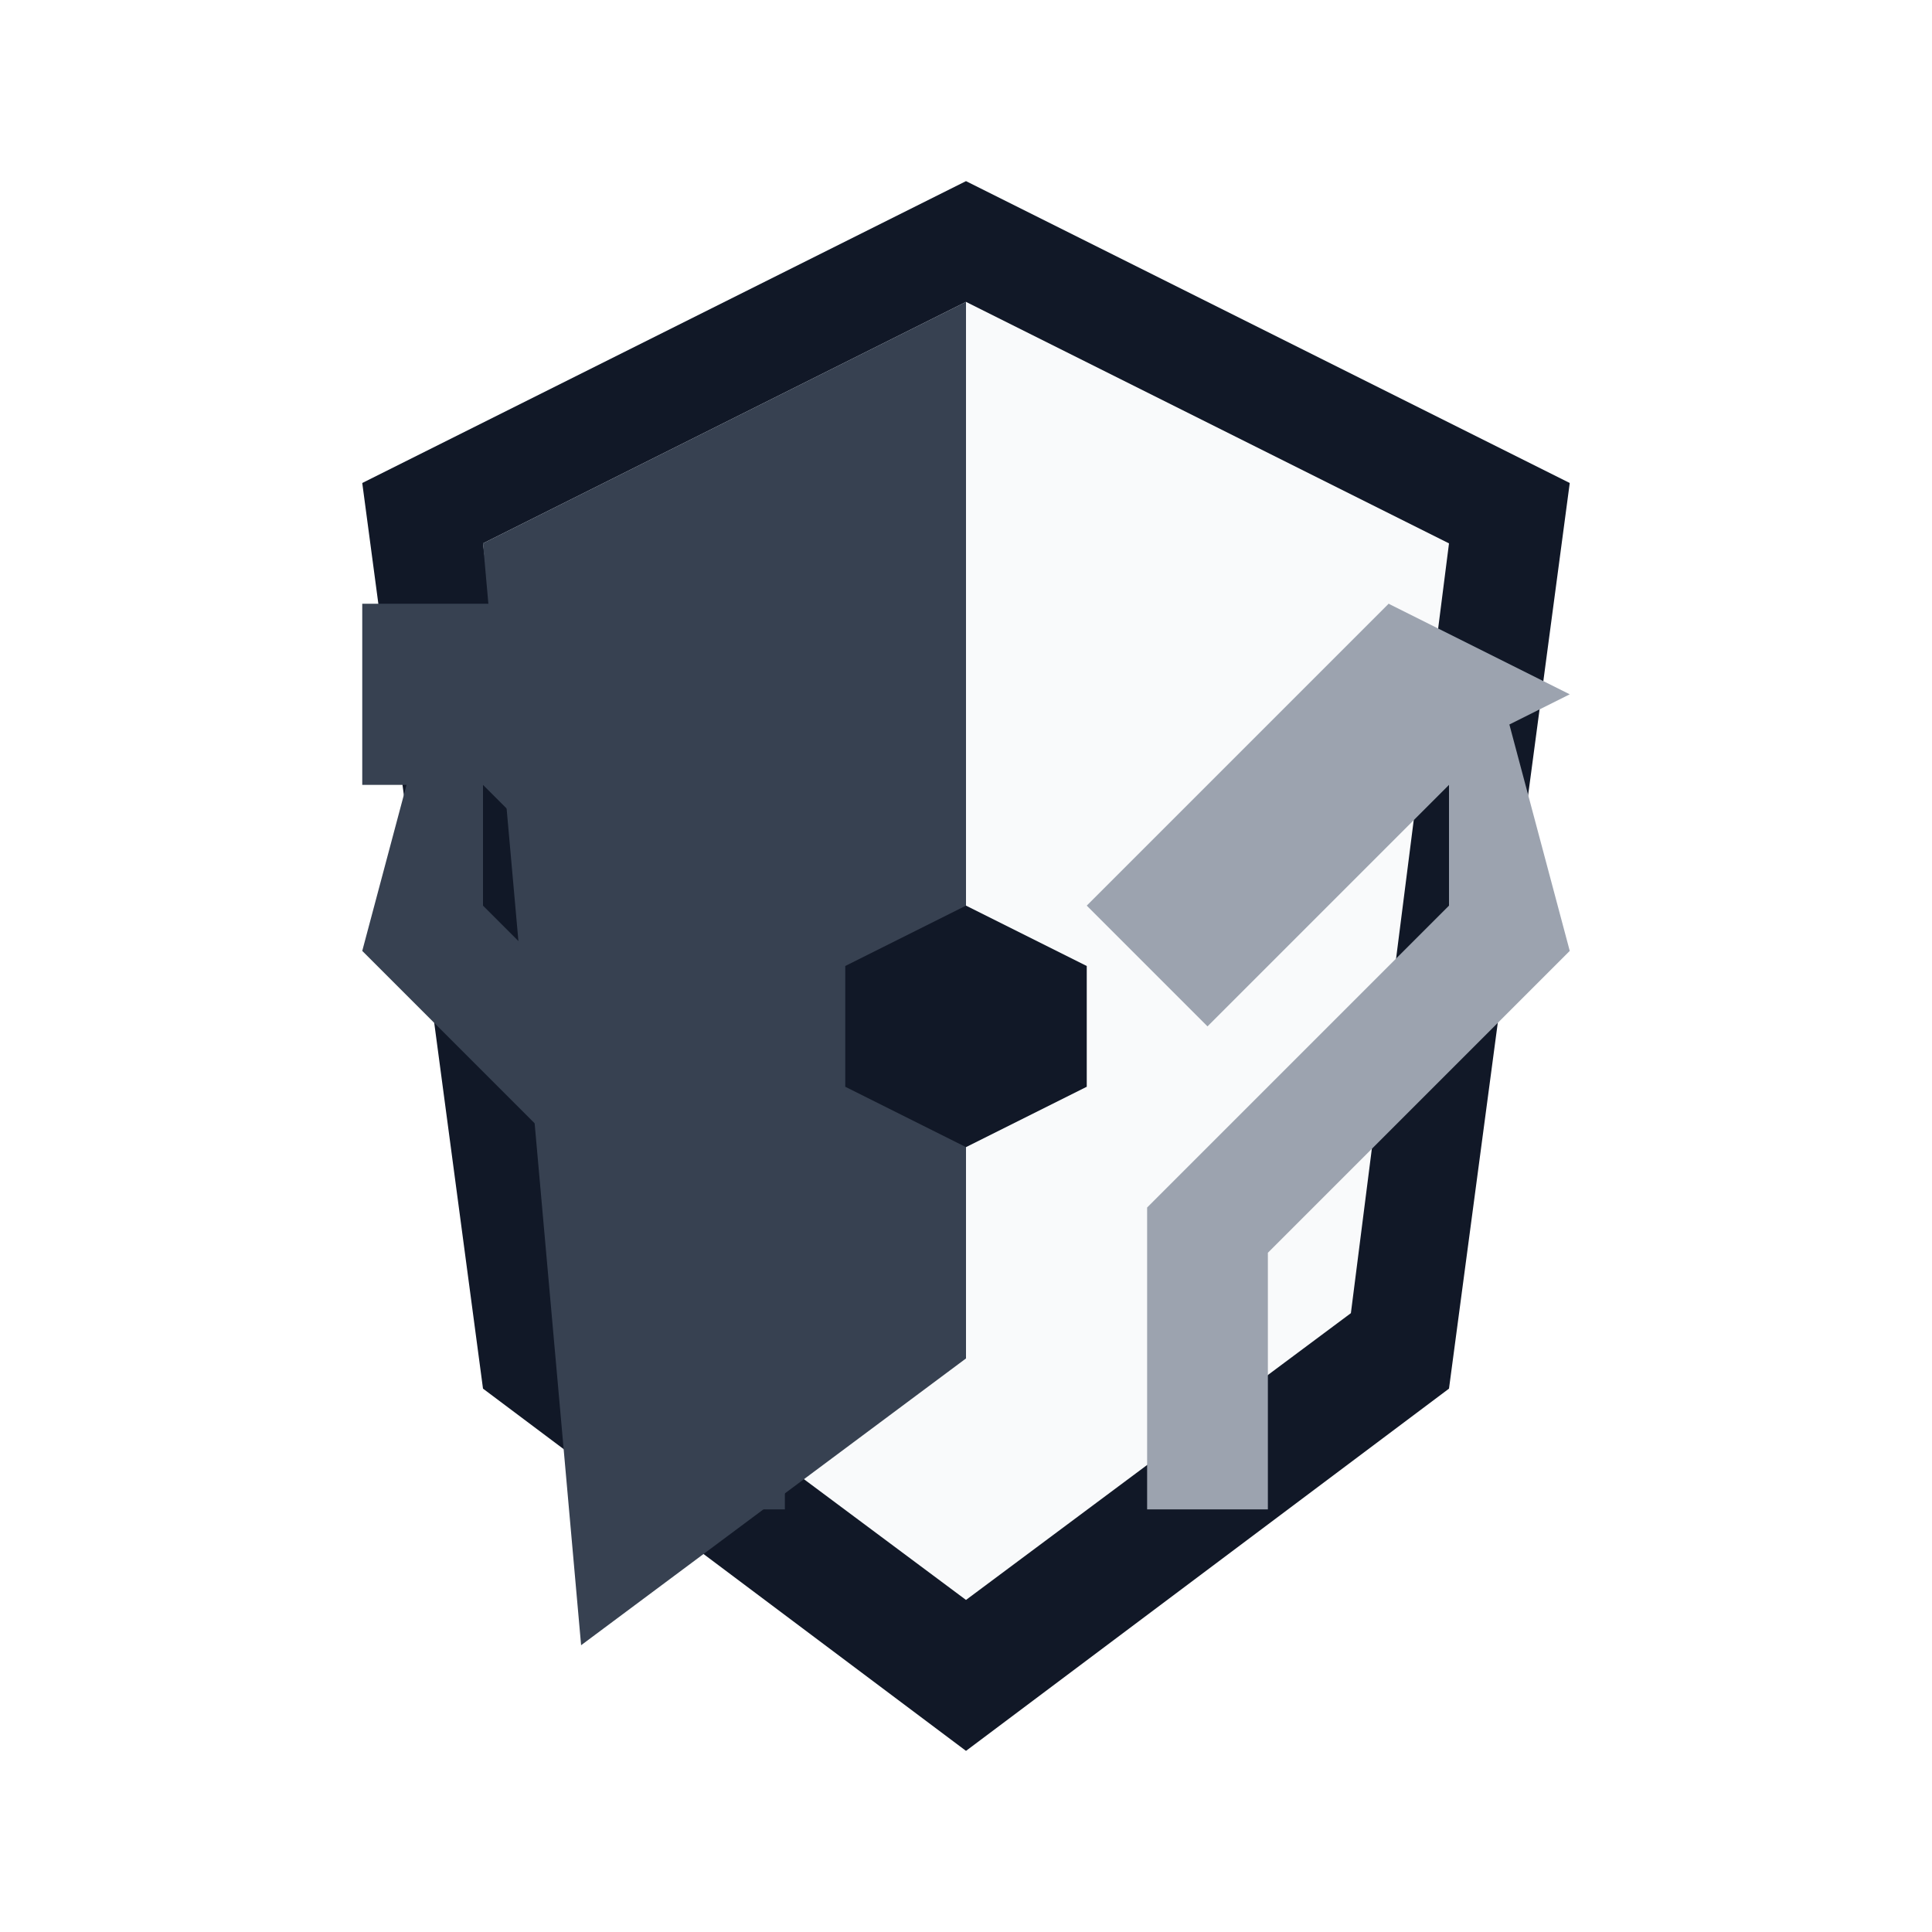
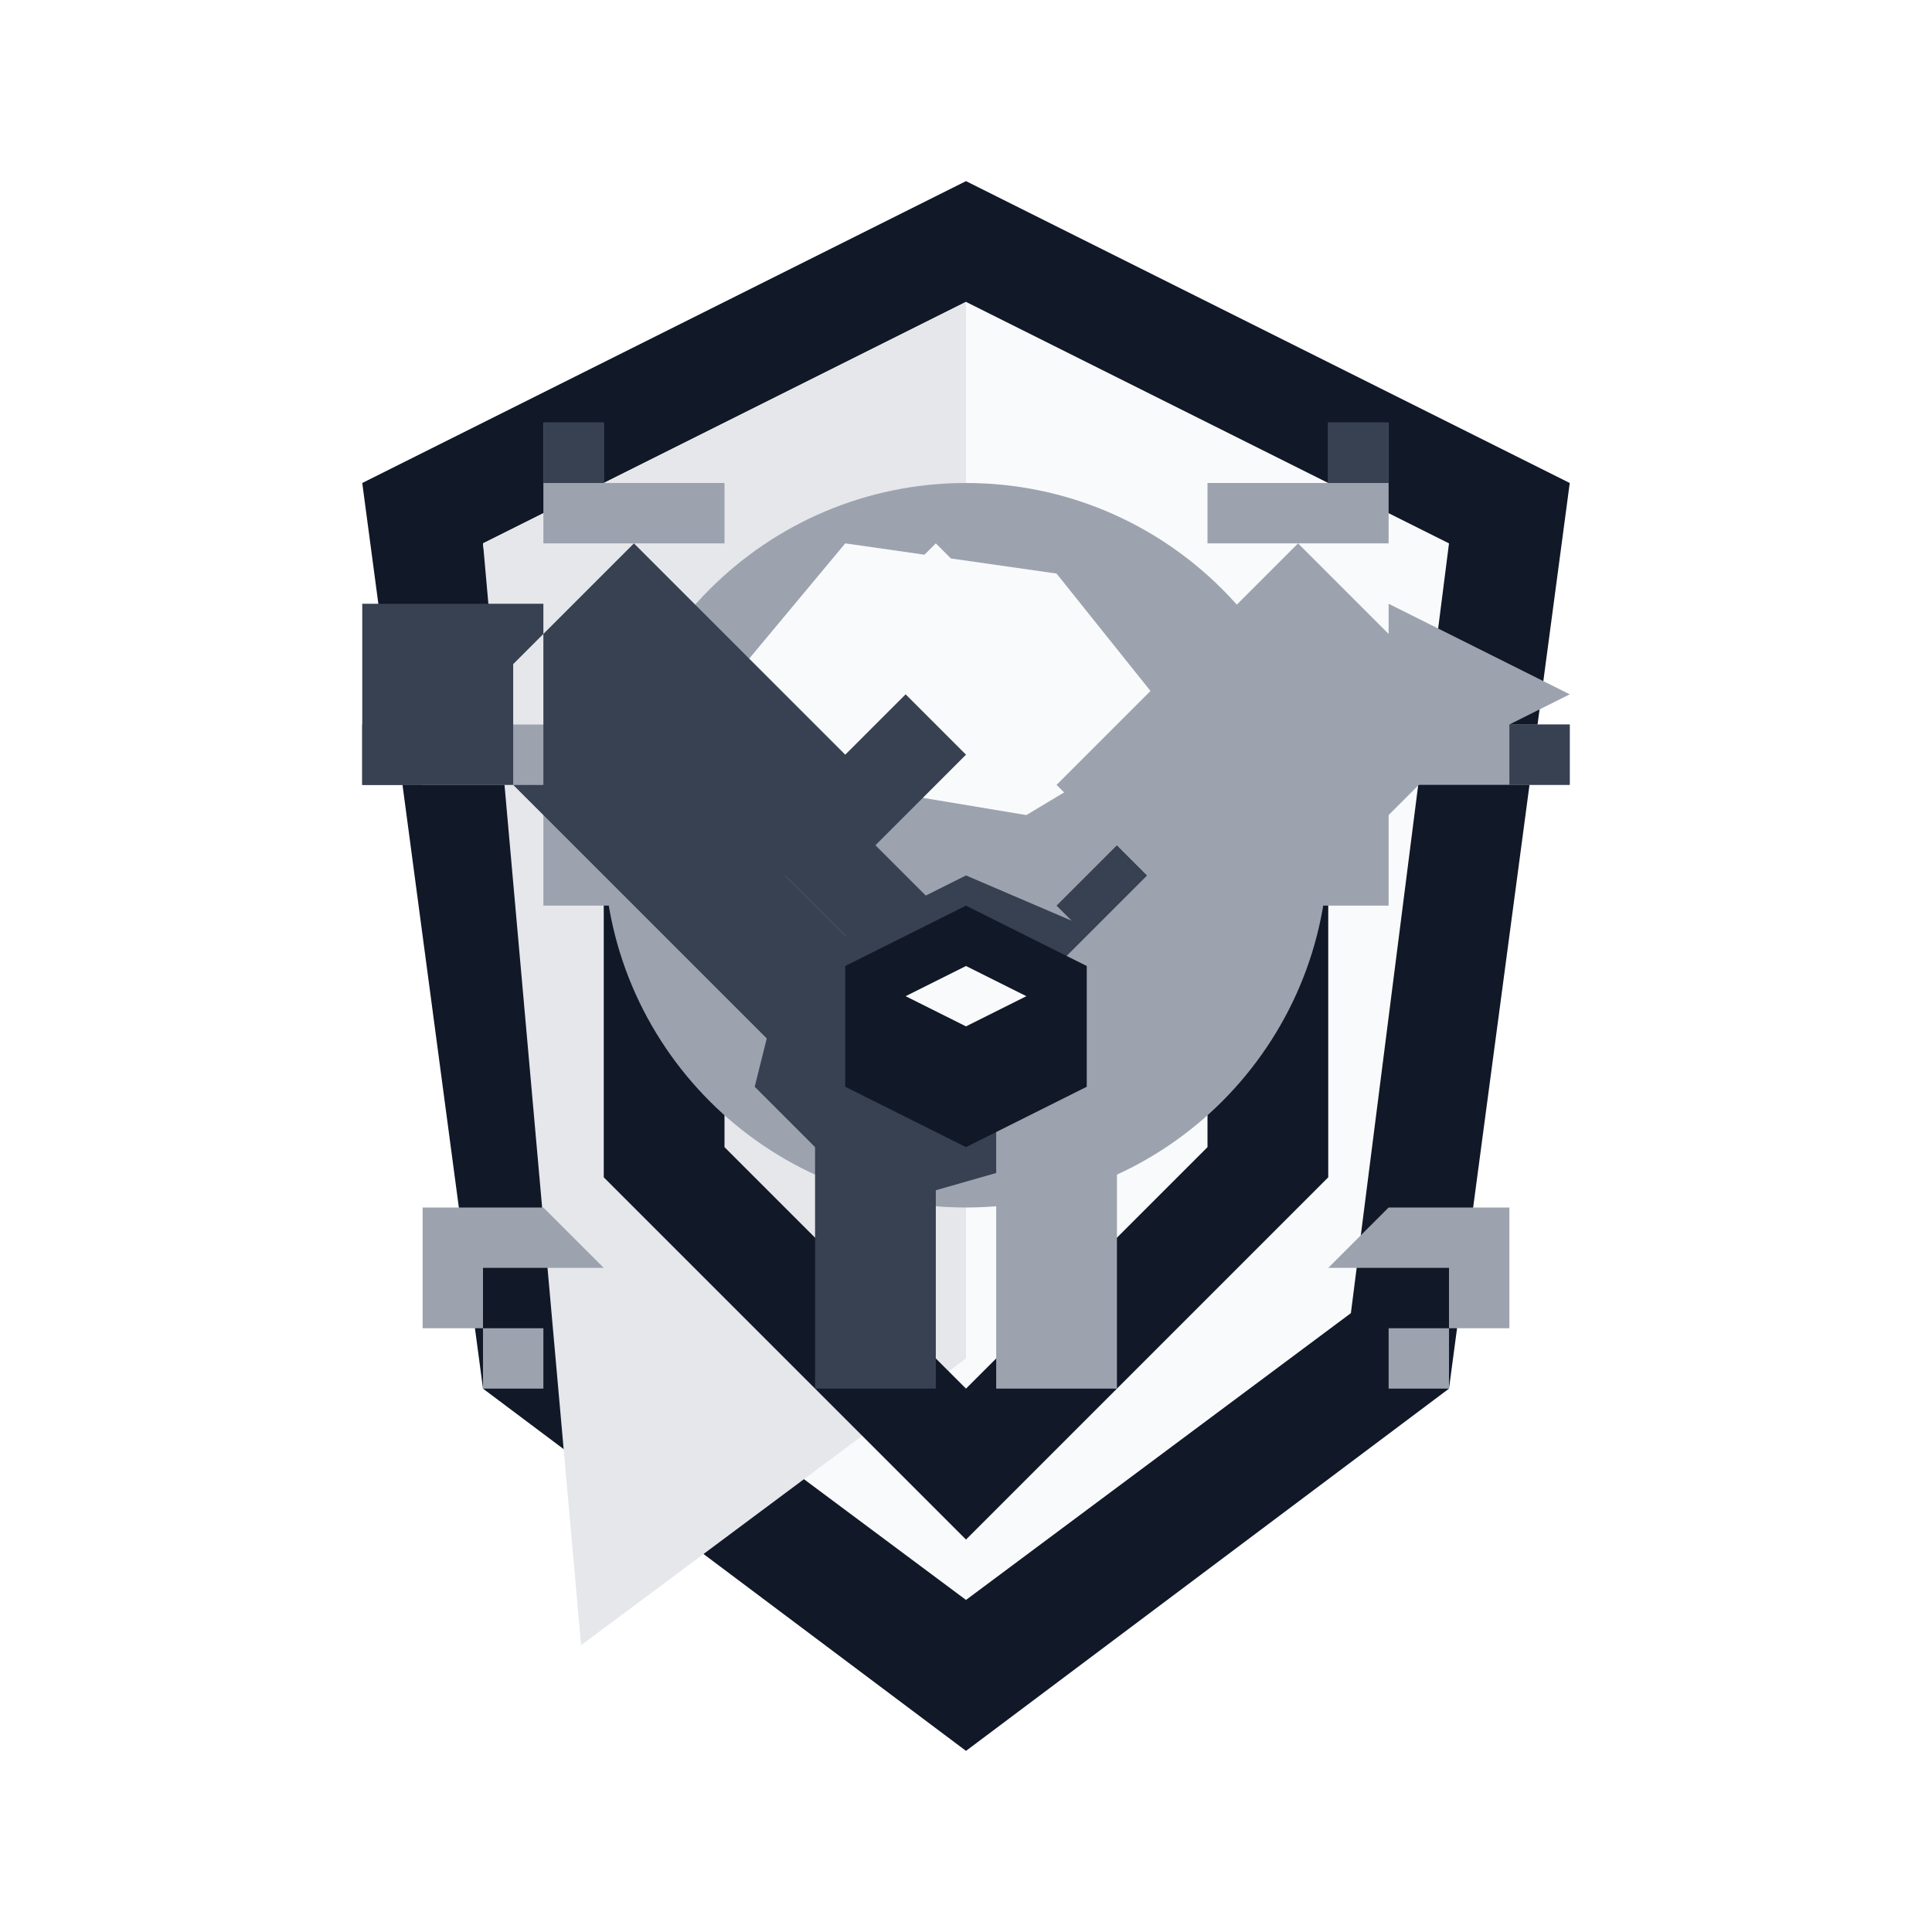
<svg xmlns="http://www.w3.org/2000/svg" viewBox="0 0 256 256" role="img" aria-labelledby="title description">
-   <path fill="#111827" d="M48 64 128 24l80 40-16 120-64 48-64-48Z" />
-   <path fill="#f9fafb" d="m64 72 64-32 64 32-13 102-51 38-51-38Z" />
-   <path fill="#374151" d="m64 72 64-32v140l-51 38Z" />
-   <path fill="#374151" d="m56 96 16-16 40 40-16 16-32-32v16l40 40v40H88v-34l-40-40Z" />
-   <path fill="#9ca3af" d="m200 96-16-16-40 40 16 16 32-32v16l-40 40v40h16v-34l40-40Z" />
-   <path fill="#374151" d="M48 80h24v24H48Z" />
-   <path fill="#9ca3af" d="m184 80 24 12-24 12Z" />
-   <path fill="#111827" d="m128 120 16 8v16l-16 8-16-8v-16Z" />
+   <g aria-hidden="true">
+     <path id="shield" fill="#111827" d="M48 64 128 24l80 40-16 120-64 48-64-48Z" />
+     <path id="ice-field" fill="#f9fafb" d="m64 72 64-32 64 32-13 102-51 38-51-38Z" />
+     <path id="ice-facet" fill="#e5e7eb" d="m64 72 64-32v140l-51 38Z" />
+     <path id="ice-seam-left" fill="#111827" d="m80 88 48-24v20L96 104v48l32 32v20l-48-48Z" />
+     <path id="ice-seam-right" fill="#111827" d="m176 88-48-24v20l32 20v48l-32 32v20l48-48Z" />
+     <path fill="#9ca3af" d="M72 104H48v-8h32v16h16v8H72Z M88 72H72V56h8v8h16v8h-8Z M184 104h24v-8h-32v16h-16v8h24Z M168 72h16V56h-8v8h-16v8h8Z M72 160H56v16h16v8h-8v-16h16Z M184 160h16v16h-16v8h8v-16h-16Z" />
+     <path fill="#374151" d="M48 96h8v8h-8Z M72 56h8v8h-8Z M200 96h8v8h-8Z M176 56h8v8h-8Z" />
+     <circle id="europa-moon" cx="128" cy="112" r="48" fill="#9ca3af" />
+     <path fill="#f9fafb" d="m92 96 20-24 28 4 16 20-20 12-24-4Z M116 80l8-8 8 8-8 12Z M144 104l16-8 8 8-16 8Z" />
+     <path fill="#374151" d="m104 128 24-12 28 12-12 24-28 8-16-16Z M120 92l8 8-12 12 8 8-8 8-16-16Z M140 120l8-8 12 12-8 8Z" />
+     <path id="blue-channel" fill="#374151" d="M48 80h24v24H48Z M56 96h28l20 20 12-12-32-32-16 16v16l40 40v40h16v-48l-40-40Z" />
+     <path id="orange-channel" fill="#9ca3af" d="m184 80 24 12-24 12Z M200 96h-28l-20 20-12-12 32-32 16 16v16l-40 40v40h-16v-48l40-40Z" />
+     <path id="objective" fill="#111827" d="m128 120 16 8v16l-16 8-16-8v-16Z" />
+     <path fill="#f9fafb" d="m128 128 8 4-8 4-8-4Z" />
+   </g>
</svg>
